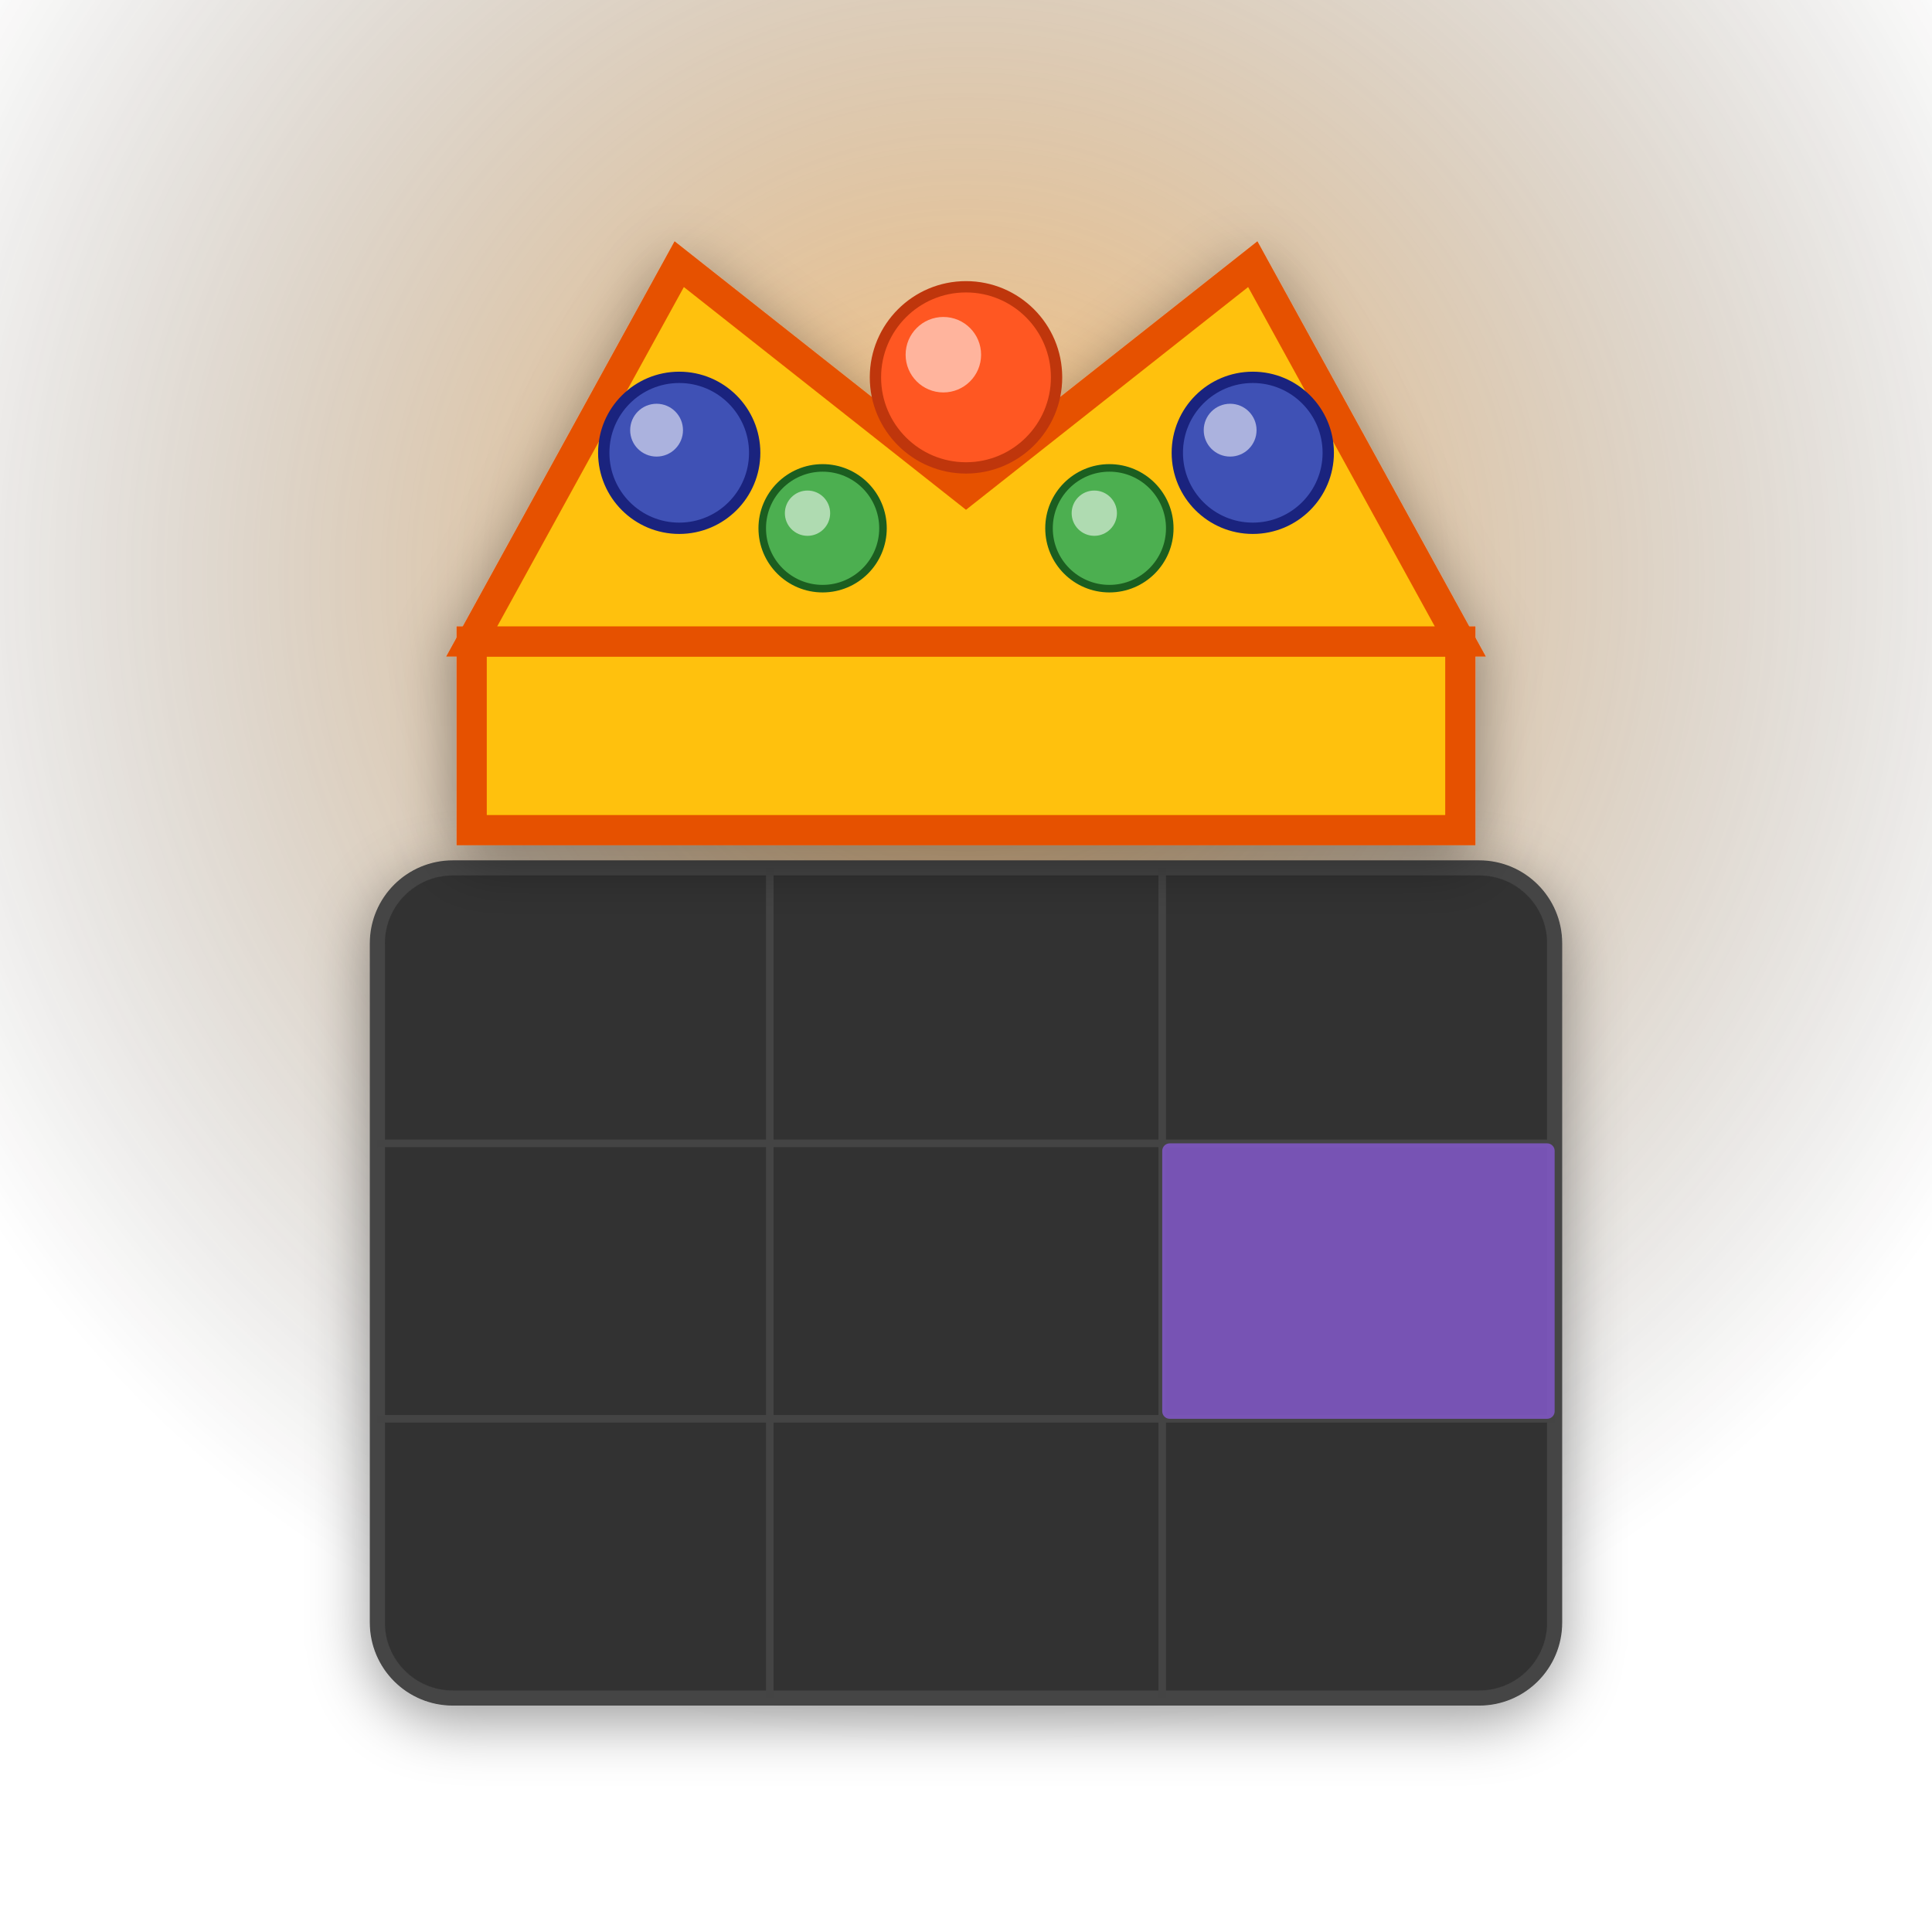
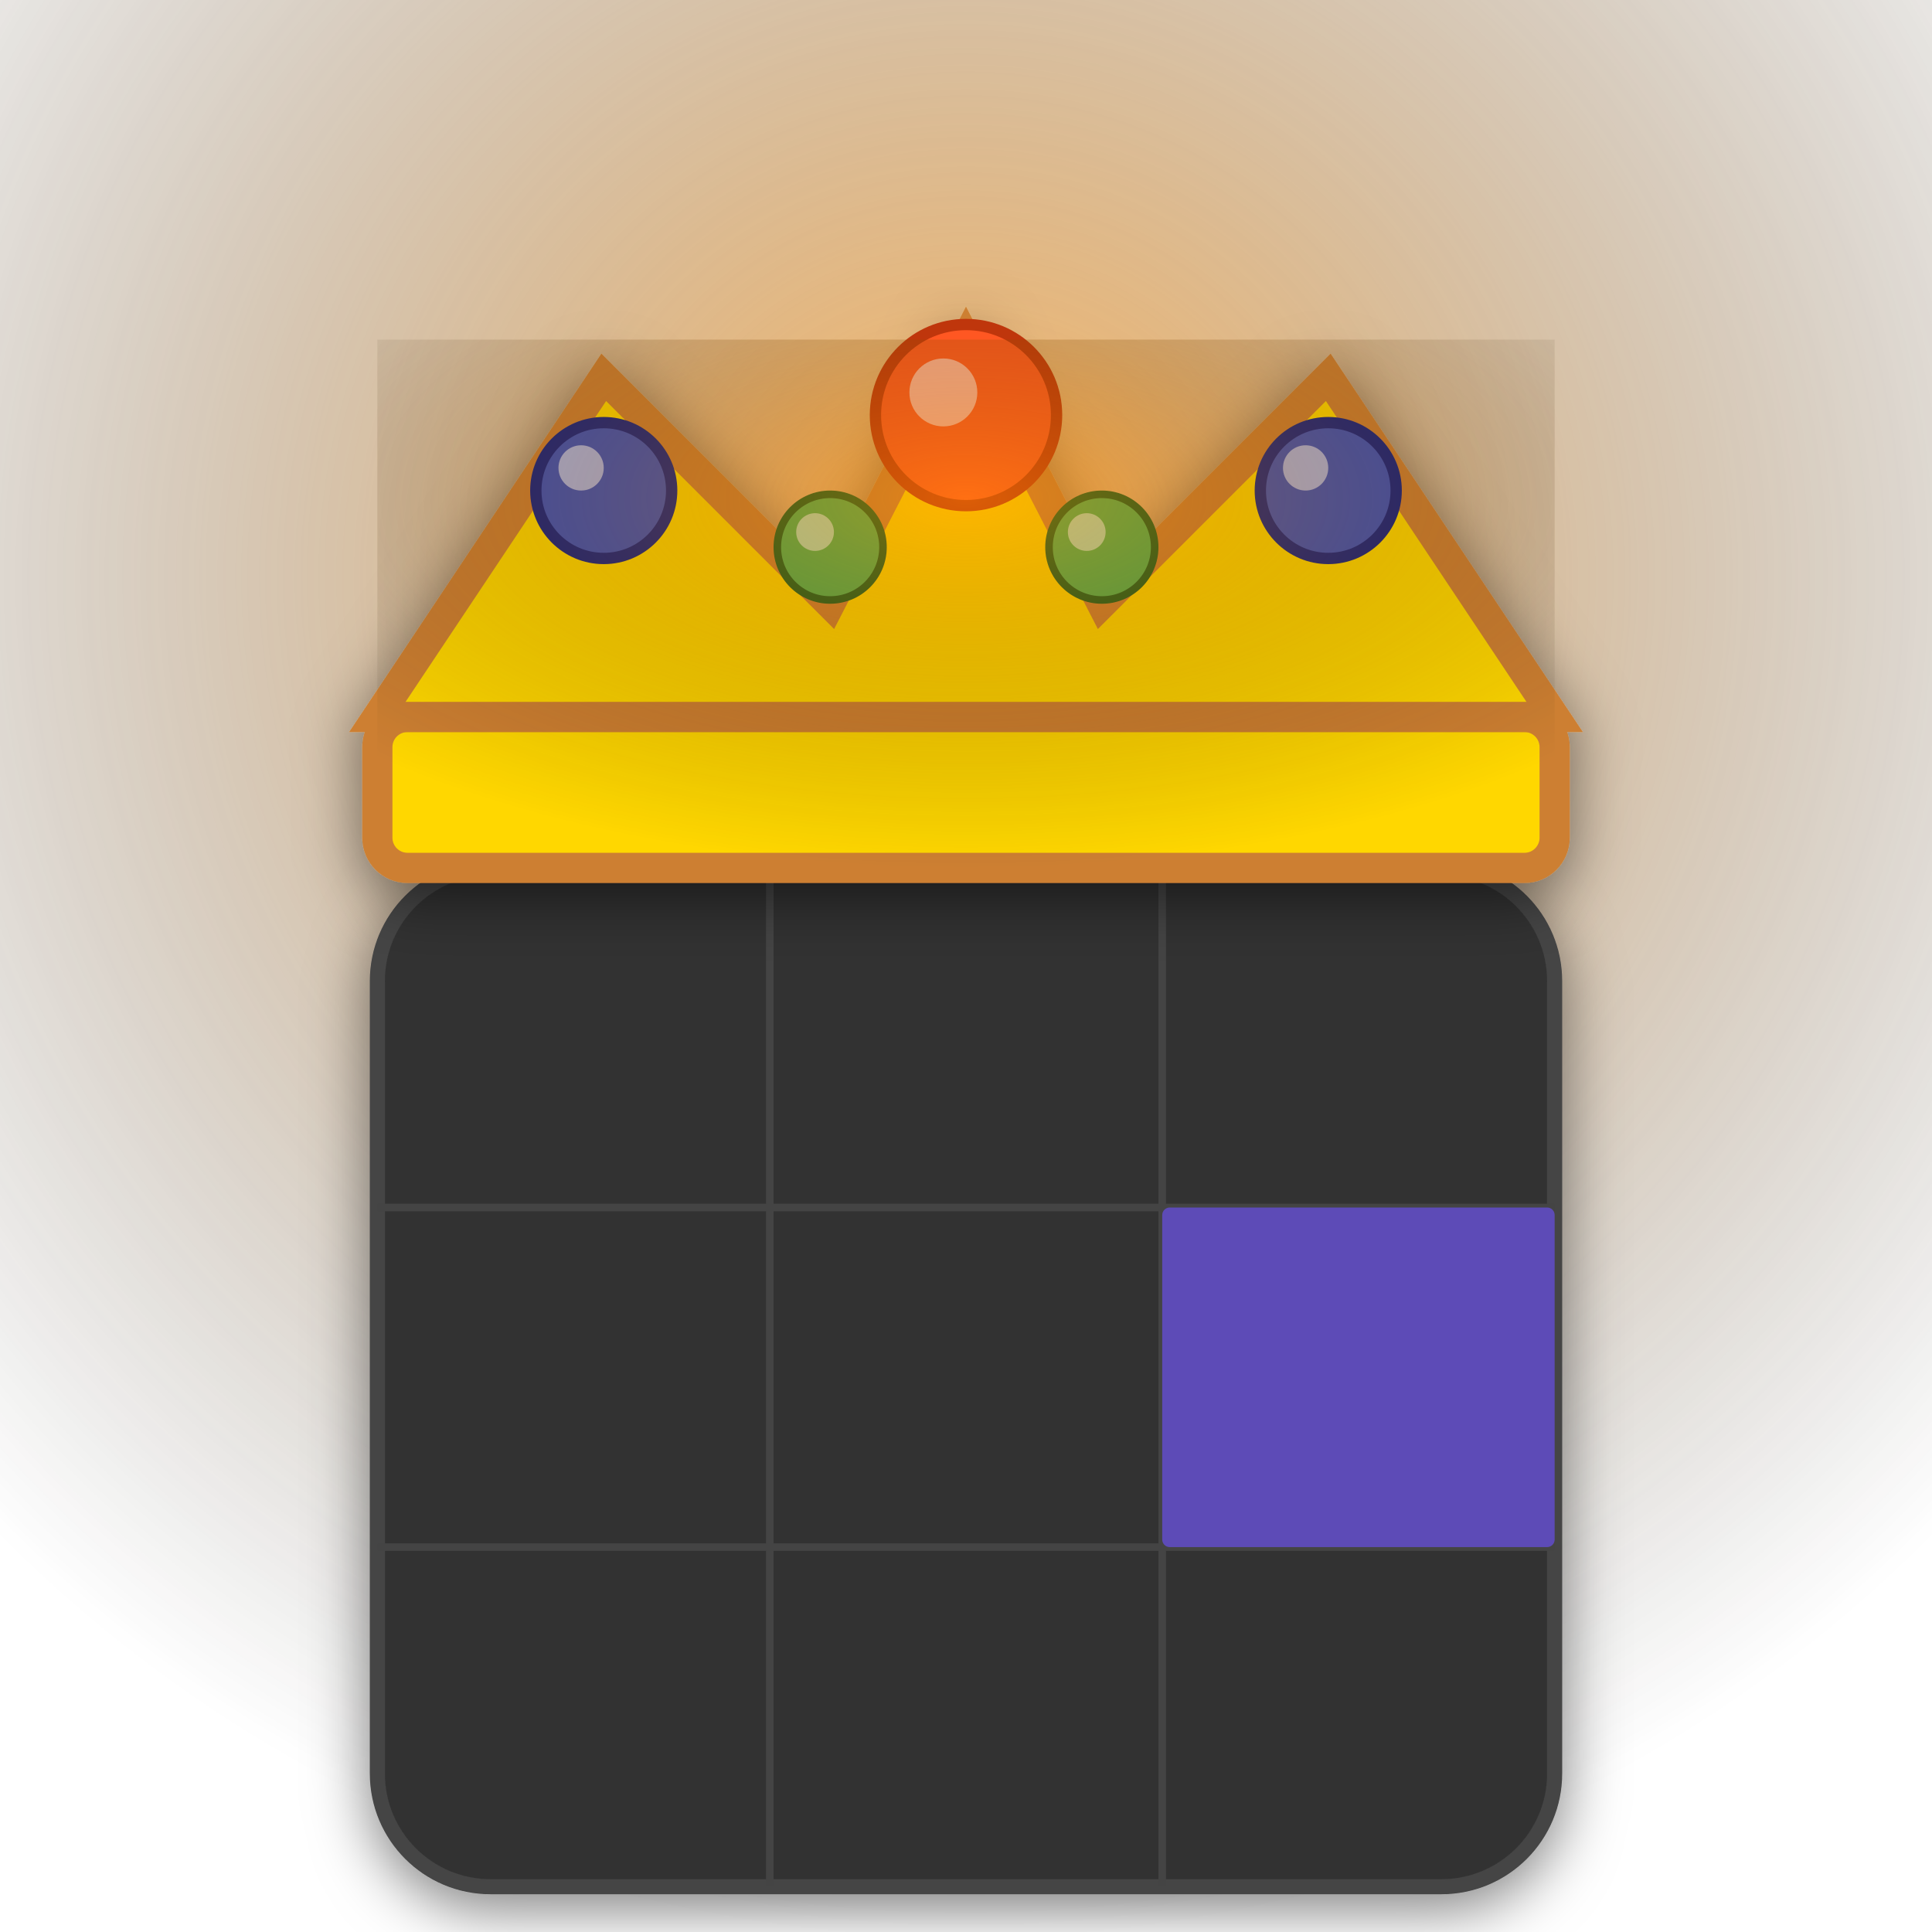
<svg xmlns="http://www.w3.org/2000/svg" viewBox="0 0 512 512" width="512" height="512">
  <defs>
-     <radialGradient id="crown-glow" cx="50%" cy="30%" r="60%" fx="50%" fy="30%">
+     <radialGradient id="crown-glow" cx="50%" cy="30%" r="70%" fx="50%" fy="30%">
      <stop offset="0%" stop-color="#FF8D00" stop-opacity="0.9" />
      <stop offset="100%" stop-color="#000000" stop-opacity="0" />
    </radialGradient>
    <filter id="shadow" x="-20%" y="-20%" width="140%" height="140%">
-       <feDropShadow dx="0" dy="4" stdDeviation="8" flood-color="#000" flood-opacity="0.4" />
+       <feDropShadow dx="0" dy="4" stdDeviation="8" flood-color="#000" flood-opacity="0.5" />
+     </filter>
+     <filter id="glow" x="-20%" y="-20%" width="140%" height="140%">
+       <feGaussianBlur stdDeviation="8" result="blur" />
+       <feComposite in="SourceGraphic" in2="blur" operator="over" />
    </filter>
  </defs>
  <rect width="512" height="512" fill="transparent" />
-   <rect width="512" height="512" fill="url(#crown-glow)" opacity="0.6" />
+   <rect width="512" height="512" fill="url(#crown-glow)" opacity="0.7" />
  <g filter="url(#shadow)">
-     <rect x="100" y="230" width="312" height="220" rx="20" ry="20" fill="#333333" stroke="#444444" stroke-width="4" />
+     <rect x="100" y="230" width="312" height="270" rx="30" ry="30" fill="#333333" stroke="#444444" stroke-width="4" />
  </g>
-   <line x1="204" y1="230" x2="204" y2="450" stroke="#444444" stroke-width="2" />
-   <line x1="308" y1="230" x2="308" y2="450" stroke="#444444" stroke-width="2" />
-   <line x1="100" y1="303" x2="412" y2="303" stroke="#444444" stroke-width="2" />
-   <line x1="100" y1="376" x2="412" y2="376" stroke="#444444" stroke-width="2" />
-   <rect x="308" y="303" width="104" height="73" fill="#7E57C2" opacity="0.9" rx="2" ry="2" />
+   <line x1="204" y1="230" x2="204" y2="500" stroke="#444444" stroke-width="2" />
+   <line x1="308" y1="230" x2="308" y2="500" stroke="#444444" stroke-width="2" />
+   <line x1="100" y1="320" x2="412" y2="320" stroke="#444444" stroke-width="2" />
+   <line x1="100" y1="410" x2="412" y2="410" stroke="#444444" stroke-width="2" />
+   <rect x="308" y="320" width="104" height="90" fill="#5D4BB7" rx="2" ry="2" />
  <g filter="url(#shadow)">
-     <path d="M125,170 L387,170 L387,220 L125,220 Z" fill="#FFC107" stroke="#E65100" stroke-width="8" />
-     <path d="M125,170 L180,70 L256,130 L332,70 L387,170 Z" fill="#FFC107" stroke="#E65100" stroke-width="8" />
+     <rect x="100" y="190" width="312" height="40" fill="#FFD700" stroke="#CD7F32" stroke-width="8" rx="8" ry="8" />
+     <path d="M100,190 L160,100 L220,160 L256,90 L292,160 L352,100 L412,190 Z" fill="#FFD700" stroke="#CD7F32" stroke-width="8" />
  </g>
-   <circle cx="180" cy="120" r="20" fill="#3F51B5" stroke="#1A237E" stroke-width="3" />
-   <circle cx="256" cy="100" r="24" fill="#FF5722" stroke="#BF360C" stroke-width="3" />
-   <circle cx="332" cy="120" r="20" fill="#3F51B5" stroke="#1A237E" stroke-width="3" />
-   <circle cx="218" cy="140" r="16" fill="#4CAF50" stroke="#1B5E20" stroke-width="2" />
-   <circle cx="294" cy="140" r="16" fill="#4CAF50" stroke="#1B5E20" stroke-width="2" />
-   <circle cx="174" cy="114" r="7" fill="#C5CAE9" opacity="0.8" />
-   <circle cx="250" cy="94" r="10" fill="#FFCCBC" opacity="0.8" />
-   <circle cx="326" cy="114" r="7" fill="#C5CAE9" opacity="0.8" />
-   <circle cx="214" cy="136" r="6" fill="#C8E6C9" opacity="0.8" />
-   <circle cx="290" cy="136" r="6" fill="#C8E6C9" opacity="0.8" />
+   <circle cx="160" cy="130" r="18" fill="#3F51B5" stroke="#1A237E" stroke-width="3" />
+   <circle cx="256" cy="110" r="24" fill="#FF5722" stroke="#BF360C" stroke-width="3" />
+   <circle cx="352" cy="130" r="18" fill="#3F51B5" stroke="#1A237E" stroke-width="3" />
+   <circle cx="220" cy="145" r="14" fill="#4CAF50" stroke="#1B5E20" stroke-width="2" />
+   <circle cx="292" cy="145" r="14" fill="#4CAF50" stroke="#1B5E20" stroke-width="2" />
+   <circle cx="154" cy="124" r="6" fill="#C5CAE9" opacity="0.8" />
+   <circle cx="250" cy="104" r="9" fill="#FFCCBC" opacity="0.8" />
+   <circle cx="346" cy="124" r="6" fill="#C5CAE9" opacity="0.8" />
+   <circle cx="216" cy="141" r="5" fill="#C8E6C9" opacity="0.8" />
+   <circle cx="288" cy="141" r="5" fill="#C8E6C9" opacity="0.8" />
+   <rect x="100" y="90" width="312" height="140" fill="url(#crown-glow)" opacity="0.5" />
</svg>
